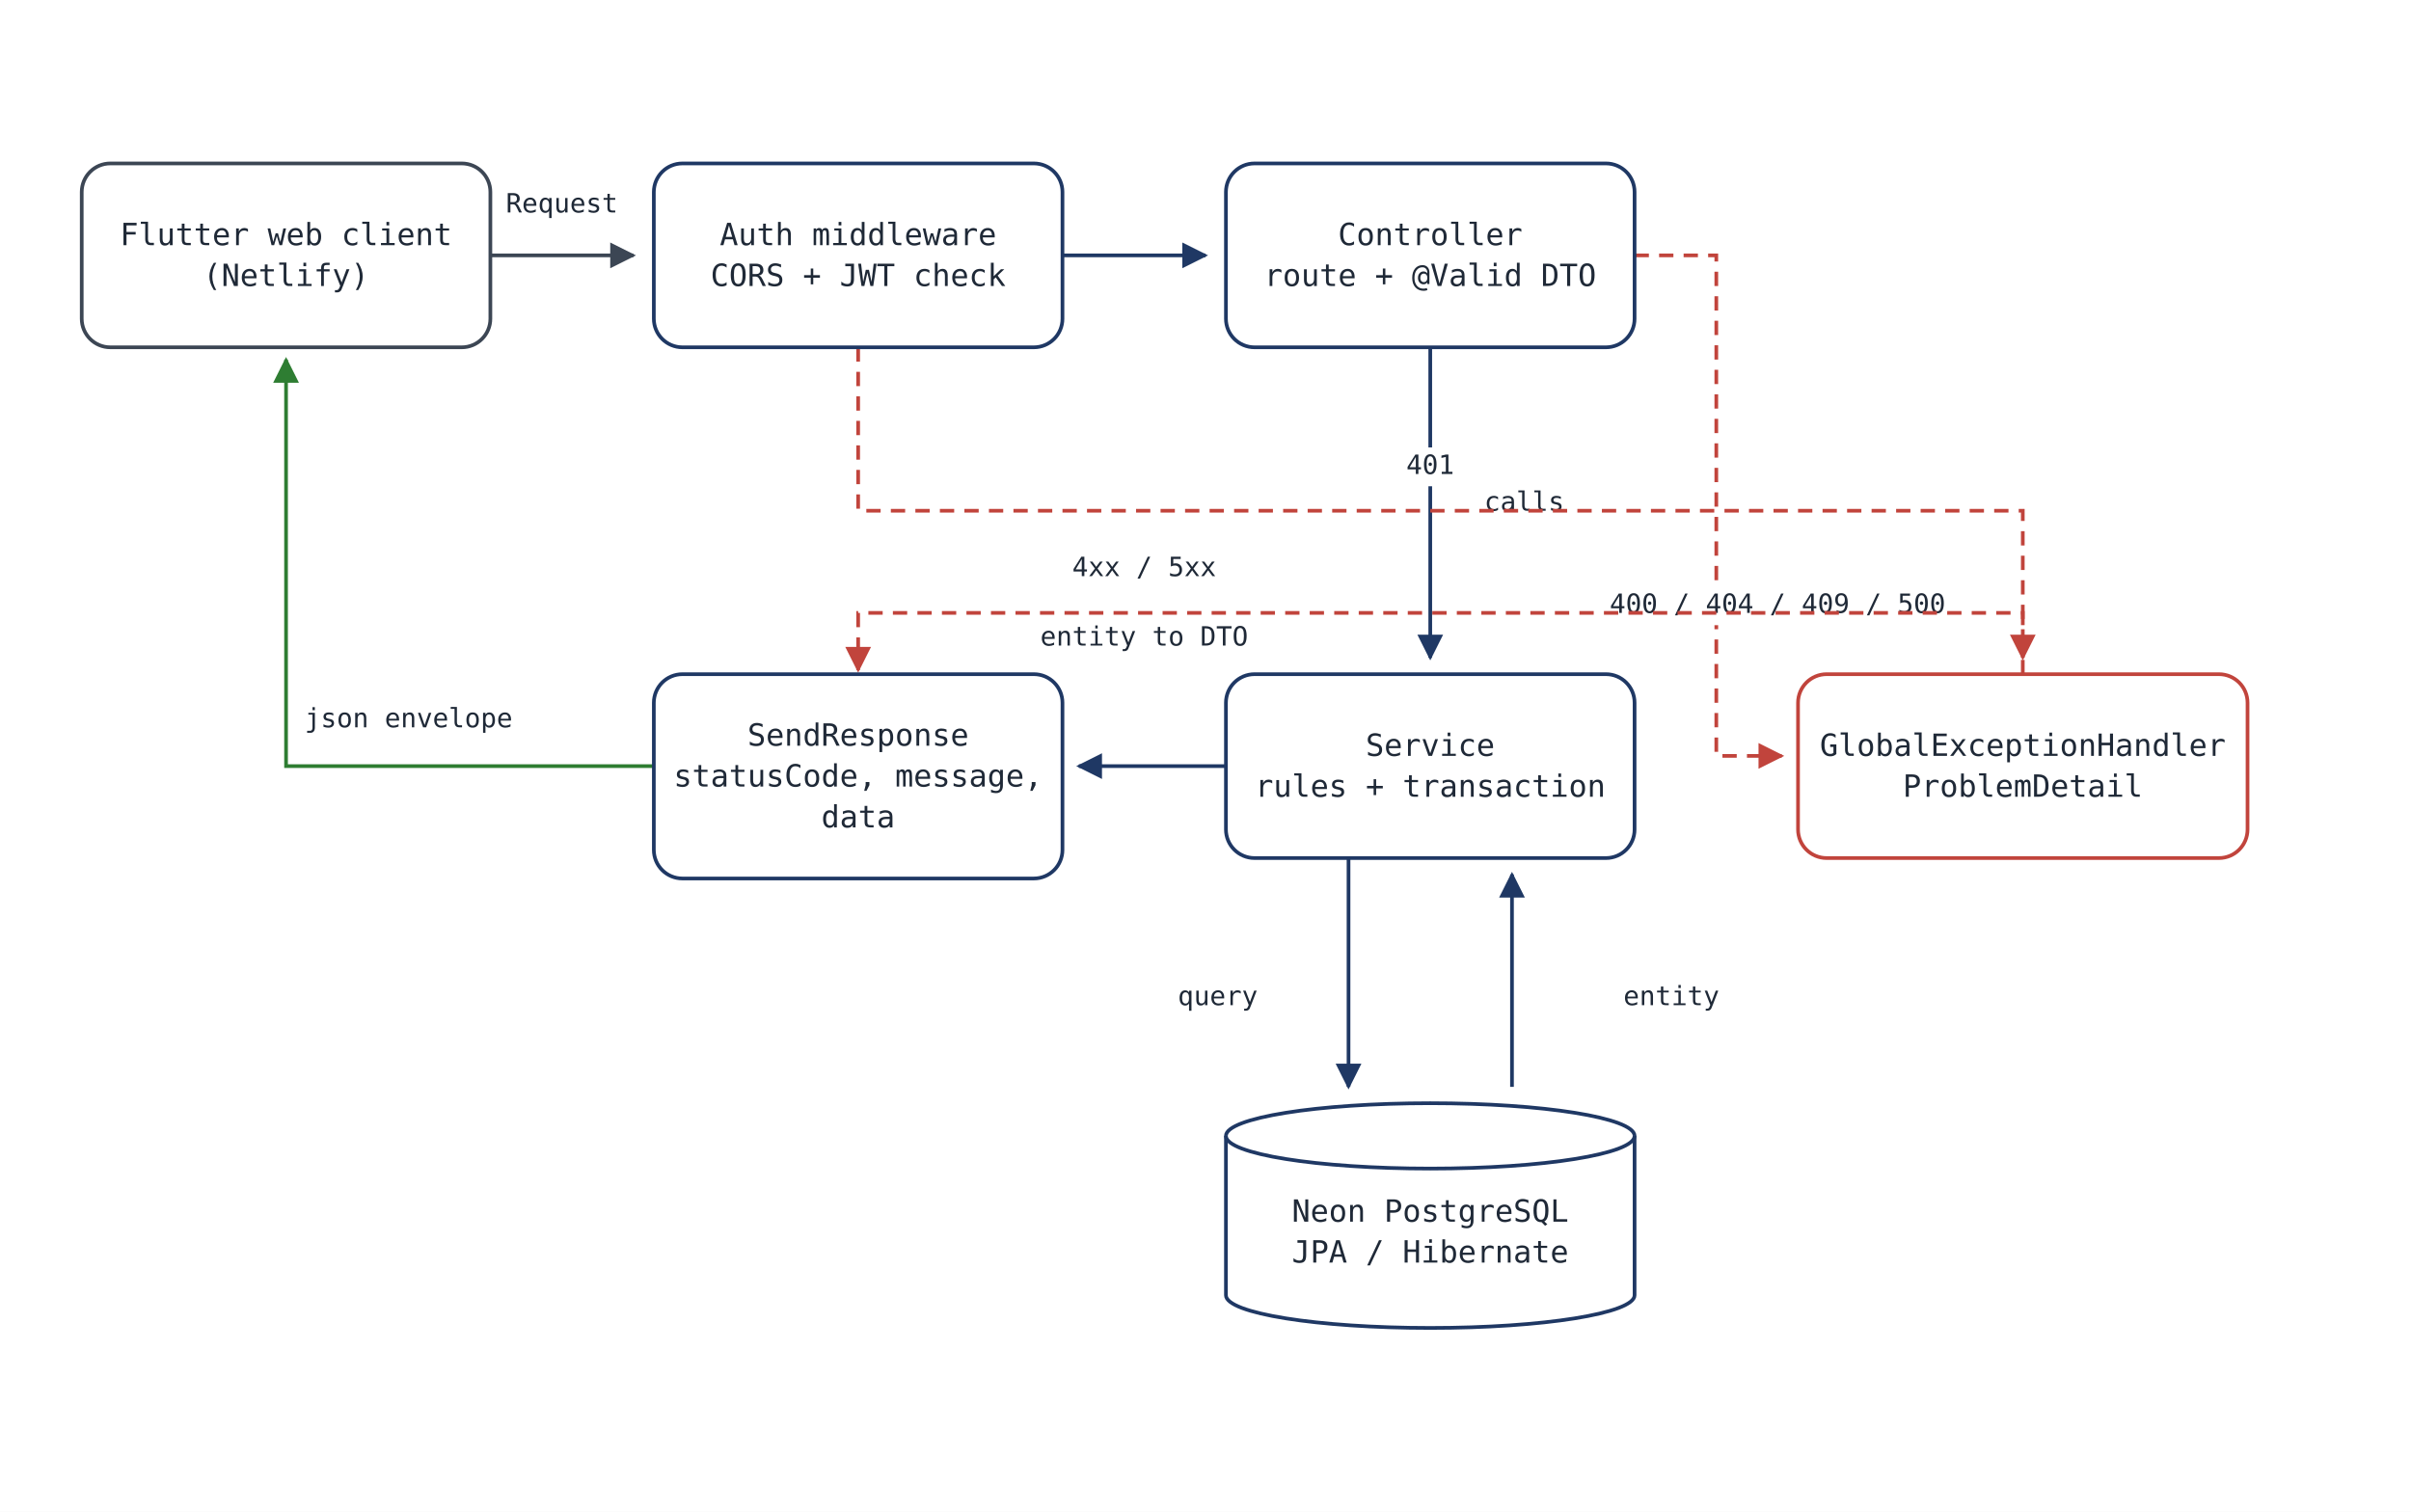
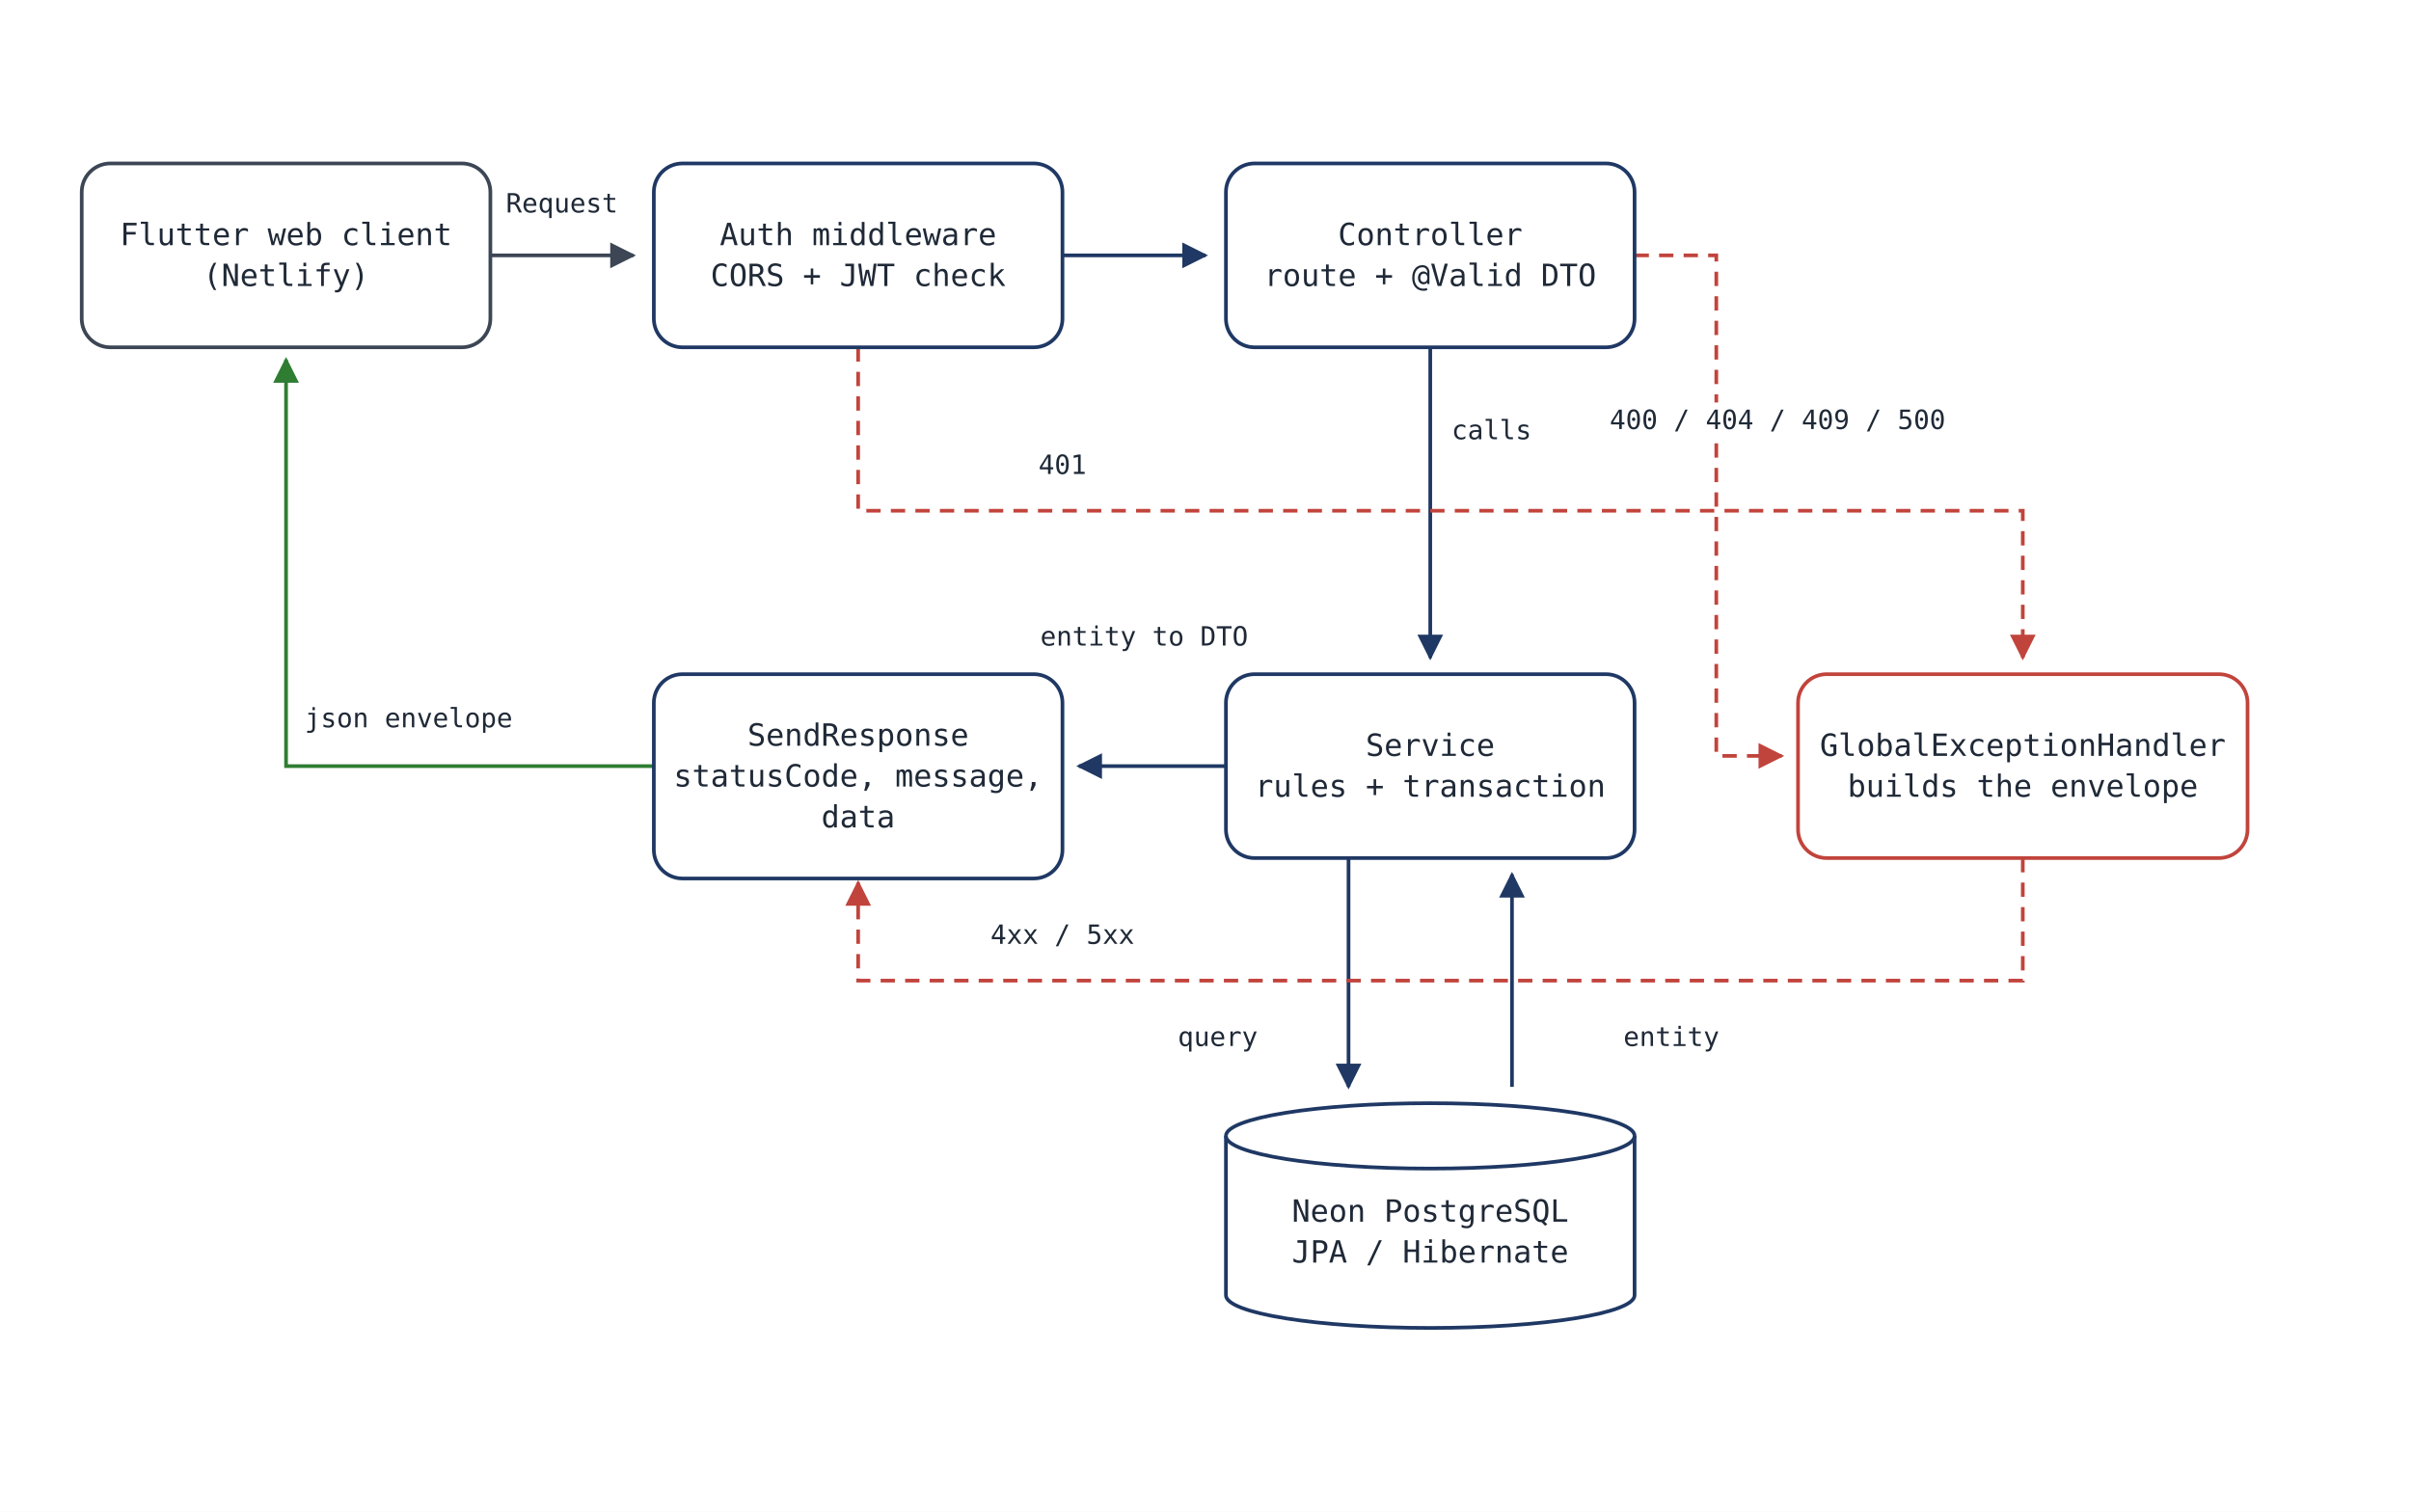
<svg xmlns="http://www.w3.org/2000/svg" viewBox="0 0 1180 740" width="1180" height="740" font-family="Roboto Mono, DejaVu Sans Mono, Consolas, monospace">
  <defs>
    <marker id="blue" viewBox="0 0 10 10" refX="9" refY="5" markerWidth="7" markerHeight="7" orient="auto-start-reverse">
      <path d="M 0 0 L 10 5 L 0 10 z" fill="#1F3864" />
    </marker>
    <marker id="red" viewBox="0 0 10 10" refX="9" refY="5" markerWidth="7" markerHeight="7" orient="auto-start-reverse">
      <path d="M 0 0 L 10 5 L 0 10 z" fill="#C1443C" />
    </marker>
    <marker id="grey" viewBox="0 0 10 10" refX="9" refY="5" markerWidth="7" markerHeight="7" orient="auto-start-reverse">
      <path d="M 0 0 L 10 5 L 0 10 z" fill="#3C4654" />
    </marker>
    <marker id="green" viewBox="0 0 10 10" refX="9" refY="5" markerWidth="7" markerHeight="7" orient="auto-start-reverse">
      <path d="M 0 0 L 10 5 L 0 10 z" fill="#2E7D32" />
    </marker>
  </defs>
  <rect width="1180" height="740" fill="#FFFFFF" />
  <path d="M 240 125 L 310 125" fill="none" stroke="#3C4654" stroke-width="1.8" marker-end="url(#grey)" />
  <rect x="242" y="91" width="66" height="19" rx="4" fill="#FFFFFF" />
  <text x="275" y="104" font-size="13" fill="#1F2937" text-anchor="middle">Request</text>
  <path d="M 520 125 L 590 125" fill="none" stroke="#1F3864" stroke-width="1.8" marker-end="url(#blue)" />
  <path d="M 700 170 L 700 322" fill="none" stroke="#1F3864" stroke-width="1.8" marker-end="url(#blue)" />
-   <rect x="721" y="237" width="50" height="19" rx="4" fill="#FFFFFF" />
-   <text x="746" y="250" font-size="13" fill="#1F2937" text-anchor="middle">calls</text>
+   <rect x="705" y="202" width="50" height="19" rx="4" fill="#FFFFFF" />
+   <text x="730" y="215" font-size="13" fill="#1F2937" text-anchor="middle">calls</text>
  <path d="M 660 420 L 660 532" fill="none" stroke="#1F3864" stroke-width="1.8" marker-end="url(#blue)" />
-   <rect x="571" y="479" width="50" height="19" rx="4" fill="#FFFFFF" />
-   <text x="596" y="492" font-size="13" fill="#1F2937" text-anchor="middle">query</text>
+   <rect x="571" y="499" width="50" height="19" rx="4" fill="#FFFFFF" />
+   <text x="596" y="512" font-size="13" fill="#1F2937" text-anchor="middle">query</text>
  <path d="M 740 532 L 740 428" fill="none" stroke="#1F3864" stroke-width="1.8" marker-end="url(#blue)" />
-   <rect x="789" y="479" width="58" height="19" rx="4" fill="#FFFFFF" />
-   <text x="818" y="492" font-size="13" fill="#1F2937" text-anchor="middle">entity</text>
+   <rect x="789" y="499" width="58" height="19" rx="4" fill="#FFFFFF" />
+   <text x="818" y="512" font-size="13" fill="#1F2937" text-anchor="middle">entity</text>
  <path d="M 600 375 L 528 375" fill="none" stroke="#1F3864" stroke-width="1.8" marker-end="url(#blue)" />
  <rect x="503" y="303" width="115" height="19" rx="4" fill="#FFFFFF" />
  <text x="560" y="316" font-size="13" fill="#1F2937" text-anchor="middle">entity to DTO</text>
  <path d="M 320 375 L 140 375 L 140 176" fill="none" stroke="#2E7D32" stroke-width="1.8" marker-end="url(#green)" />
  <rect x="143" y="343" width="115" height="19" rx="4" fill="#FFFFFF" />
  <text x="200" y="356" font-size="13" fill="#1F2937" text-anchor="middle">json envelope</text>
  <path d="M 420 170 L 420 250 L 990 250 L 990 322" fill="none" stroke="#C1443C" stroke-width="1.8" stroke-dasharray="7 5" marker-end="url(#red)" />
-   <rect x="683" y="219" width="34" height="19" rx="4" fill="#FFFFFF" />
-   <text x="700" y="232" font-size="13" fill="#1F2937" text-anchor="middle">401</text>
+   <rect x="503" y="219" width="34" height="19" rx="4" fill="#FFFFFF" />
+   <text x="520" y="232" font-size="13" fill="#1F2937" text-anchor="middle">401</text>
  <path d="M 800 125 L 840 125 L 840 370 L 872 370" fill="none" stroke="#C1443C" stroke-width="1.8" stroke-dasharray="7 5" marker-end="url(#red)" />
-   <rect x="780" y="287" width="179" height="19" rx="4" fill="#FFFFFF" />
-   <text x="870" y="300" font-size="13" fill="#1F2937" text-anchor="middle">400 / 404 / 409 / 500</text>
-   <path d="M 990 330 L 990 300 L 420 300 L 420 328" fill="none" stroke="#C1443C" stroke-width="1.8" stroke-dasharray="7 5" marker-end="url(#red)" />
-   <rect x="519" y="269" width="83" height="19" rx="4" fill="#FFFFFF" />
-   <text x="560" y="282" font-size="13" fill="#1F2937" text-anchor="middle">4xx / 5xx</text>
+   <rect x="780" y="197" width="179" height="19" rx="4" fill="#FFFFFF" />
+   <text x="870" y="210" font-size="13" fill="#1F2937" text-anchor="middle">400 / 404 / 409 / 500</text>
+   <path d="M 990 420 L 990 480 L 420 480 L 420 432" fill="none" stroke="#C1443C" stroke-width="1.8" stroke-dasharray="7 5" marker-end="url(#red)" />
+   <rect x="479" y="449" width="83" height="19" rx="4" fill="#FFFFFF" />
+   <text x="520" y="462" font-size="13" fill="#1F2937" text-anchor="middle">4xx / 5xx</text>
  <rect x="40" y="80" width="200" height="90" rx="14" fill="#FFFFFF" stroke="#3C4654" stroke-width="1.8" />
  <text x="140" y="120" font-size="15" fill="#1F2937" text-anchor="middle">Flutter web client</text>
  <text x="140" y="140" font-size="15" fill="#1F2937" text-anchor="middle">(Netlify)</text>
  <rect x="320" y="80" width="200" height="90" rx="14" fill="#FFFFFF" stroke="#1F3864" stroke-width="1.8" />
  <text x="420" y="120" font-size="15" fill="#1F2937" text-anchor="middle">Auth middleware</text>
  <text x="420" y="140" font-size="15" fill="#1F2937" text-anchor="middle">CORS + JWT check</text>
  <rect x="600" y="80" width="200" height="90" rx="14" fill="#FFFFFF" stroke="#1F3864" stroke-width="1.8" />
  <text x="700" y="120" font-size="15" fill="#1F2937" text-anchor="middle">Controller</text>
  <text x="700" y="140" font-size="15" fill="#1F2937" text-anchor="middle">route + @Valid DTO</text>
  <rect x="320" y="330" width="200" height="100" rx="14" fill="#FFFFFF" stroke="#1F3864" stroke-width="1.8" />
  <text x="420" y="365" font-size="15" fill="#1F2937" text-anchor="middle">SendResponse</text>
  <text x="420" y="385" font-size="15" fill="#1F2937" text-anchor="middle">statusCode, message,</text>
  <text x="420" y="405" font-size="15" fill="#1F2937" text-anchor="middle">data</text>
  <rect x="600" y="330" width="200" height="90" rx="14" fill="#FFFFFF" stroke="#1F3864" stroke-width="1.8" />
  <text x="700" y="370" font-size="15" fill="#1F2937" text-anchor="middle">Service</text>
  <text x="700" y="390" font-size="15" fill="#1F2937" text-anchor="middle">rules + transaction</text>
  <rect x="880" y="330" width="220" height="90" rx="14" fill="#FFFFFF" stroke="#C1443C" stroke-width="1.8" />
  <text x="990" y="370" font-size="15" fill="#1F2937" text-anchor="middle">GlobalExceptionHandler</text>
-   <text x="990" y="390" font-size="15" fill="#1F2937" text-anchor="middle">ProblemDetail</text>
+   <text x="990" y="390" font-size="15" fill="#1F2937" text-anchor="middle">builds the envelope</text>
  <path d="M 600 556 A 100.0 16 0 0 1 800 556 L 800 634 A 100.0 16 0 0 1 600 634 Z" fill="#FFFFFF" stroke="#1F3864" stroke-width="1.8" />
  <path d="M 600 556 A 100.0 16 0 0 0 800 556" fill="#FFFFFF" stroke="#1F3864" stroke-width="1.8" />
  <text x="700" y="598" font-size="15" fill="#1F2937" text-anchor="middle">Neon PostgreSQL</text>
  <text x="700" y="618" font-size="15" fill="#1F2937" text-anchor="middle">JPA / Hibernate</text>
</svg>
